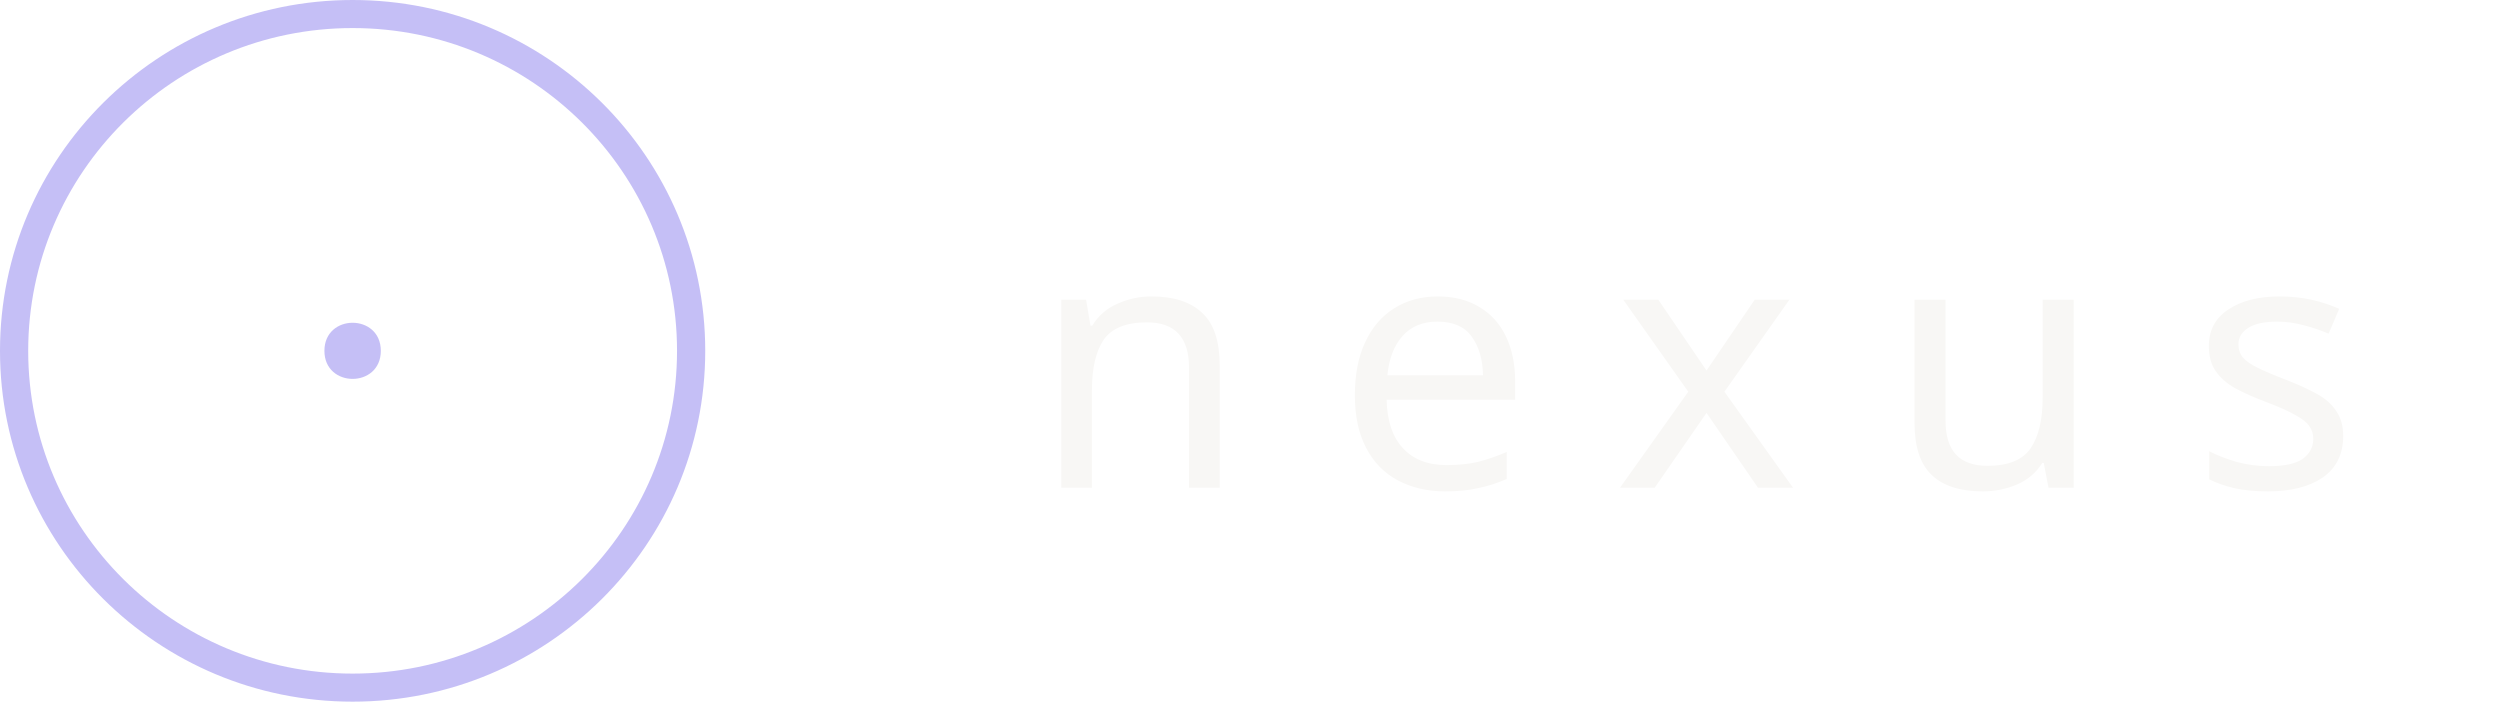
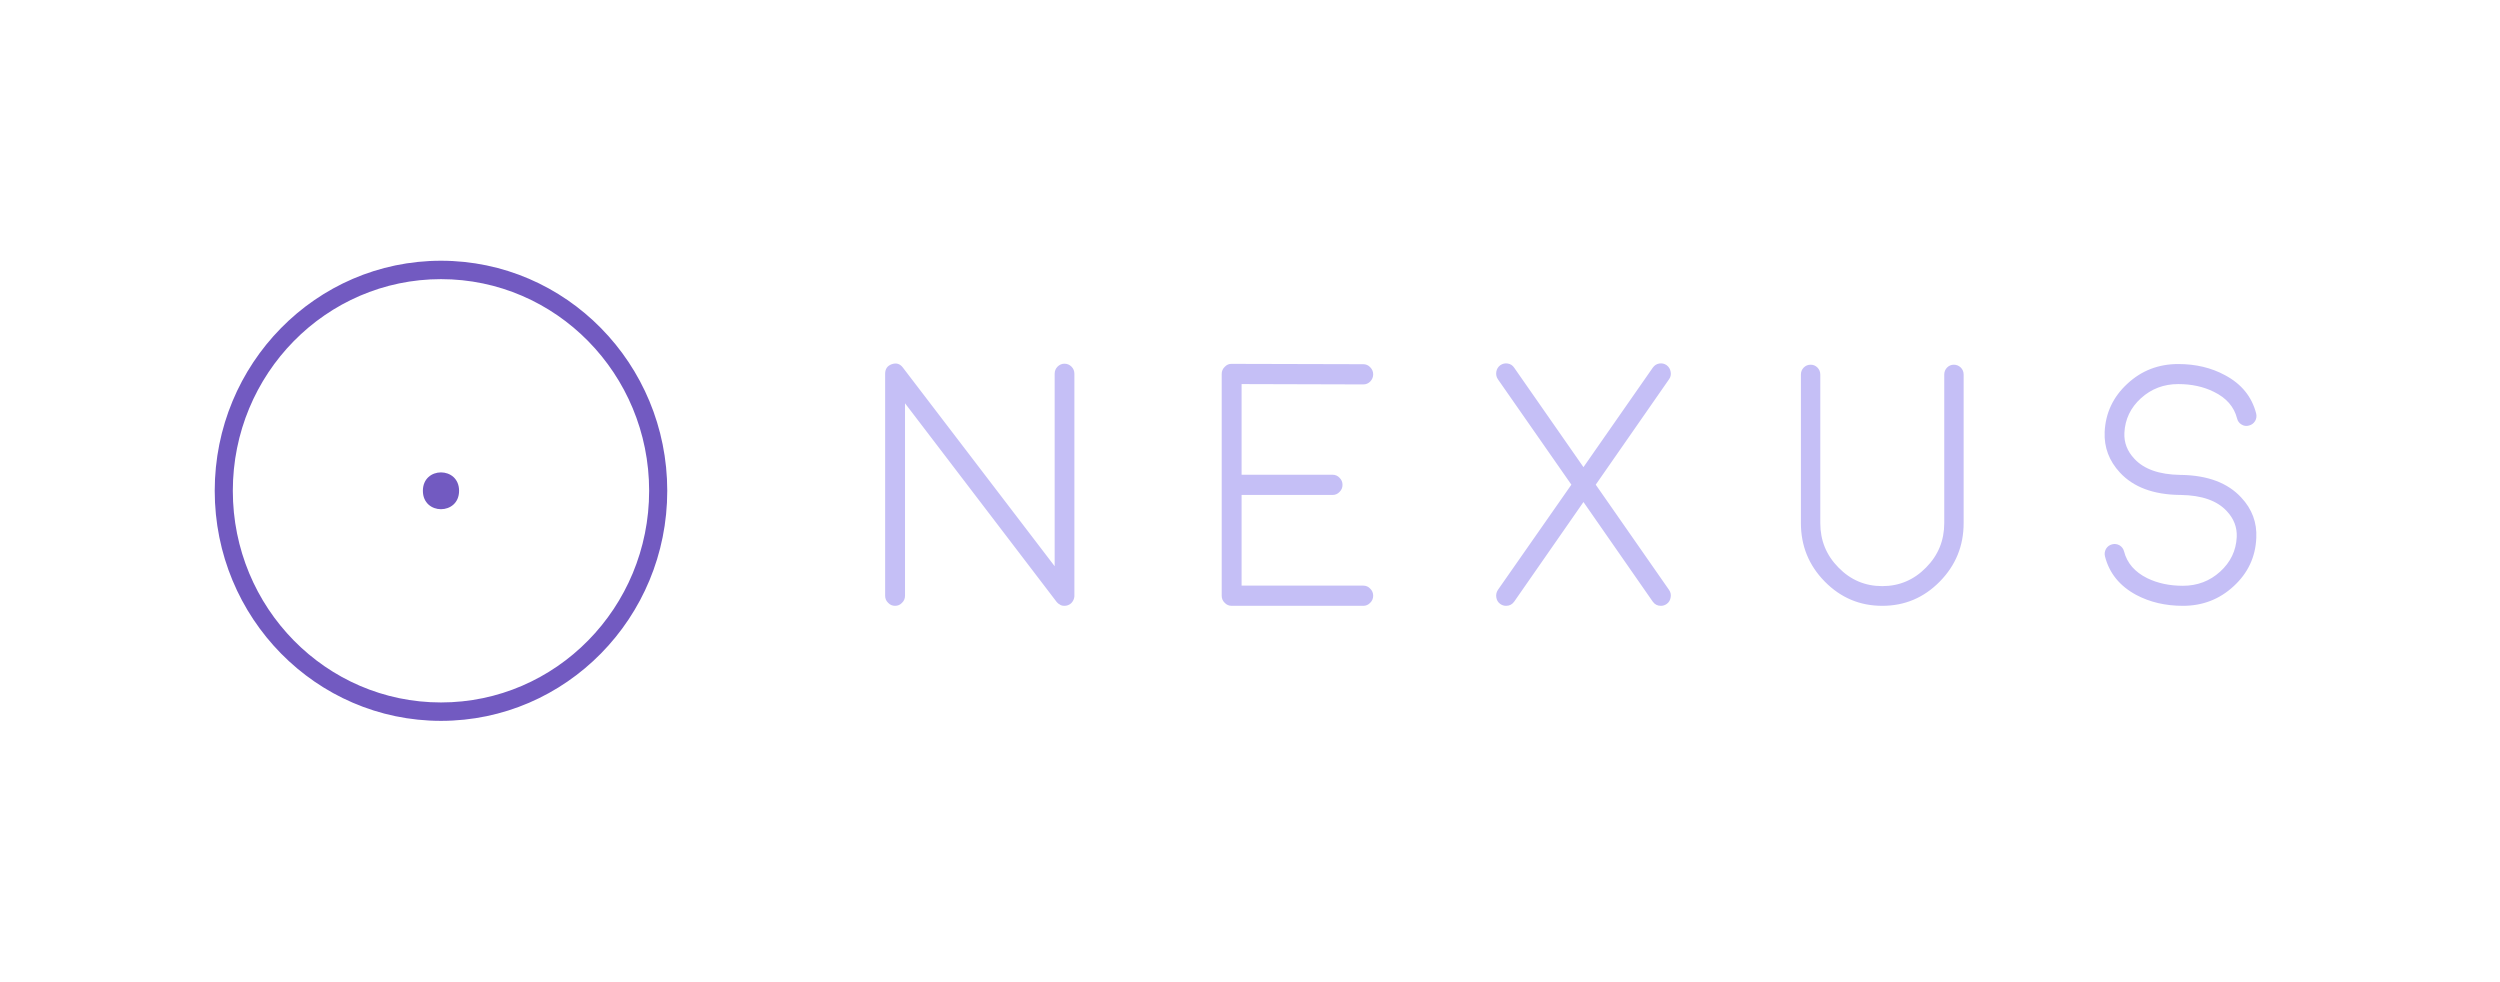
- <svg xmlns="http://www.w3.org/2000/svg" width="107px" height="31px" viewBox="0 0 107 31" version="1.1">
+ <svg xmlns="http://www.w3.org/2000/svg" width="163px" height="64px" viewBox="0 0 163 64" version="1.1">
  <defs />
-   <g id="ENS-GUI" stroke="none" stroke-width="1" fill="none" fill-rule="evenodd">
-     <g id="Desktop-HD-Copy" transform="translate(-130, -29)">
-       <g id="Rectangle-17-Copy-+-NEXUS-logo-typo-+-ABOUT----WORK----CON">
-         <g id="NEXUS-logo-typo" transform="translate(130, 29)">
-           <g id="Imported-Layers" fill="#C5BFF6">
-             <path d="M15.092,0 C6.757,0 0,6.723 0,15.016 C0,23.309 6.757,30.031 15.092,30.031 C23.427,30.031 30.184,23.309 30.184,15.016 C30.184,6.723 23.427,0 15.092,0 L15.092,0 Z M15.092,28.83 C7.423,28.83 1.207,22.646 1.207,15.016 C1.207,7.386 7.423,1.201 15.092,1.201 C22.761,1.201 28.977,7.386 28.977,15.016 C28.977,22.646 22.761,28.83 15.092,28.83 L15.092,28.83 Z" id="Fill-1" />
-             <path d="M16.299,15.016 C16.299,16.617 13.885,16.617 13.885,15.016 C13.885,13.414 16.299,13.414 16.299,15.016" id="Fill-2" />
-           </g>
-           <text id="nexus" fill="#725AC1" font-family="Moon" font-size="15" font-weight="260" letter-spacing="3.75">
-             <tspan x="44.14" y="20.875" fill="#F8F7F5">nexus</tspan>
-           </text>
+   <g id="Nexus" stroke="none" stroke-width="1" fill="none" fill-rule="evenodd">
+     <g id="nxs-logo-typo">
+       <g id="Group-Copy" transform="translate(14, 17)">
+         <g id="Imported-Layers" fill="#725AC1">
+           <path d="M14.752,0 C6.605,0 0,6.716 0,15 C0,23.284 6.605,30 14.752,30 C22.9,30 29.505,23.284 29.505,15 C29.505,6.716 22.9,0 14.752,0 L14.752,0 Z M14.752,28.8 C7.256,28.8 1.18,22.622 1.18,15 C1.18,7.378 7.256,1.2 14.752,1.2 C22.248,1.2 28.324,7.378 28.324,15 C28.324,22.622 22.248,28.8 14.752,28.8 L14.752,28.8 Z" id="Fill-1" />
+           <path d="M15.932,15 C15.932,16.6 13.572,16.6 13.572,15 C13.572,13.4 15.932,13.4 15.932,15" id="Fill-2" />
        </g>
+         <path d="M54.98,22.335 C55.002,22.35 55.016,22.361 55.023,22.368 C55.045,22.383 55.07,22.397 55.099,22.412 C55.121,22.427 55.135,22.438 55.142,22.445 C55.164,22.452 55.193,22.463 55.229,22.478 C55.257,22.485 55.272,22.489 55.272,22.489 C55.315,22.496 55.358,22.5 55.402,22.5 C55.438,22.5 55.477,22.496 55.52,22.489 C55.528,22.489 55.542,22.485 55.564,22.478 C55.592,22.471 55.618,22.463 55.639,22.456 C55.654,22.449 55.668,22.441 55.682,22.434 C55.704,22.427 55.726,22.416 55.747,22.401 C55.762,22.394 55.773,22.386 55.78,22.379 C55.809,22.357 55.816,22.35 55.801,22.357 C55.787,22.372 55.798,22.365 55.834,22.335 C55.855,22.313 55.87,22.299 55.877,22.291 C55.891,22.277 55.906,22.258 55.92,22.236 C55.935,22.214 55.945,22.196 55.953,22.181 C55.967,22.167 55.978,22.148 55.985,22.126 C55.992,22.104 55.999,22.086 56.007,22.072 C56.014,22.057 56.021,22.035 56.028,22.006 C56.035,21.984 56.039,21.965 56.039,21.951 C56.046,21.929 56.05,21.907 56.05,21.885 L56.05,21.841 L56.05,7.372 C56.05,7.189 55.989,7.035 55.866,6.91 C55.736,6.779 55.582,6.713 55.402,6.713 C55.229,6.713 55.077,6.779 54.948,6.91 C54.825,7.035 54.764,7.189 54.764,7.372 L54.764,19.918 L44.867,6.965 C44.679,6.716 44.438,6.643 44.143,6.746 C43.855,6.848 43.711,7.057 43.711,7.372 L43.711,21.841 C43.711,22.024 43.775,22.178 43.905,22.302 C44.028,22.434 44.179,22.5 44.359,22.5 C44.539,22.5 44.69,22.434 44.813,22.302 C44.942,22.178 45.007,22.024 45.007,21.841 L45.007,9.294 L54.894,22.247 C54.894,22.247 54.897,22.251 54.905,22.258 C54.912,22.266 54.915,22.269 54.915,22.269 C54.937,22.291 54.959,22.313 54.98,22.335 L54.98,22.335 Z M74.883,22.5 C75.063,22.5 75.214,22.434 75.337,22.302 C75.466,22.178 75.531,22.024 75.531,21.841 C75.531,21.658 75.466,21.504 75.337,21.379 C75.214,21.248 75.063,21.182 74.883,21.182 L66.952,21.182 L66.952,15.271 L72.884,15.271 C73.064,15.271 73.215,15.205 73.338,15.073 C73.467,14.949 73.532,14.795 73.532,14.612 C73.532,14.429 73.467,14.275 73.338,14.15 C73.215,14.019 73.064,13.953 72.884,13.953 L66.952,13.953 L66.952,8.042 L74.883,8.064 C75.063,8.064 75.214,8.002 75.337,7.877 C75.466,7.745 75.531,7.588 75.531,7.405 C75.531,7.229 75.466,7.075 75.337,6.943 C75.214,6.812 75.063,6.746 74.883,6.746 L66.304,6.724 C66.131,6.716 65.98,6.782 65.85,6.921 C65.72,7.046 65.655,7.2 65.655,7.383 L65.655,21.841 C65.655,22.024 65.72,22.178 65.85,22.302 C65.972,22.434 66.124,22.5 66.304,22.5 L74.883,22.5 Z M94.18,6.702 C94.007,6.731 93.867,6.823 93.759,6.976 L89.242,13.458 L84.726,6.976 C84.625,6.823 84.485,6.731 84.305,6.702 C84.132,6.672 83.97,6.709 83.818,6.812 C83.674,6.921 83.588,7.064 83.559,7.24 C83.53,7.423 83.566,7.588 83.667,7.734 L88.454,14.601 L83.667,21.456 C83.566,21.61 83.53,21.775 83.559,21.951 C83.588,22.134 83.674,22.277 83.818,22.379 C83.934,22.46 84.06,22.5 84.197,22.5 C84.42,22.5 84.596,22.408 84.726,22.225 L89.242,15.732 L93.759,22.225 C93.889,22.408 94.065,22.5 94.288,22.5 C94.425,22.5 94.551,22.46 94.667,22.379 C94.811,22.277 94.897,22.134 94.926,21.951 C94.962,21.775 94.926,21.61 94.818,21.456 L90.042,14.601 L94.818,7.734 C94.926,7.588 94.962,7.423 94.926,7.24 C94.897,7.064 94.811,6.921 94.667,6.812 C94.522,6.709 94.36,6.672 94.18,6.702 L94.18,6.702 Z M128.167,15.27 C128.176,15.271 128.185,15.271 128.194,15.271 C129.563,15.293 130.56,15.645 131.187,16.326 C131.648,16.816 131.864,17.38 131.835,18.018 C131.792,18.904 131.432,19.655 130.755,20.27 C130.078,20.885 129.267,21.193 128.324,21.193 C127.452,21.193 126.678,21.028 126.001,20.698 C125.187,20.295 124.683,19.713 124.488,18.951 C124.445,18.783 124.348,18.651 124.196,18.556 C124.038,18.468 123.876,18.446 123.71,18.49 C123.537,18.534 123.404,18.633 123.31,18.787 C123.224,18.948 123.202,19.113 123.246,19.281 C123.526,20.372 124.204,21.207 125.277,21.786 C126.17,22.262 127.186,22.5 128.324,22.5 C129.613,22.5 130.719,22.072 131.641,21.215 C132.57,20.358 133.06,19.31 133.11,18.073 C133.161,17.069 132.833,16.19 132.127,15.436 C131.248,14.484 129.945,13.993 128.216,13.964 C128.201,13.964 128.187,13.964 128.173,13.965 C128.166,13.964 128.158,13.964 128.151,13.964 C126.782,13.942 125.785,13.59 125.158,12.909 C124.697,12.418 124.481,11.858 124.51,11.228 C124.553,10.334 124.913,9.58 125.59,8.965 C126.267,8.35 127.078,8.042 128.021,8.042 C128.893,8.042 129.667,8.21 130.344,8.547 C131.158,8.943 131.663,9.521 131.857,10.283 C131.9,10.459 131.997,10.591 132.149,10.679 C132.3,10.774 132.462,10.796 132.635,10.745 C132.808,10.701 132.941,10.602 133.035,10.448 C133.121,10.294 133.143,10.129 133.1,9.954 C132.819,8.862 132.142,8.031 131.068,7.46 C130.175,6.976 129.159,6.735 128.021,6.735 C126.732,6.735 125.626,7.163 124.704,8.02 C123.775,8.877 123.282,9.924 123.224,11.162 C123.181,12.166 123.512,13.048 124.218,13.81 C125.097,14.762 126.401,15.249 128.129,15.271 L128.14,15.271 C128.149,15.271 128.158,15.271 128.167,15.27 Z M112.948,6.965 C112.826,7.09 112.765,7.244 112.765,7.427 L112.765,17.106 C112.765,18.241 112.369,19.208 111.576,20.006 C110.784,20.812 109.833,21.215 108.724,21.215 C107.607,21.215 106.656,20.812 105.871,20.006 C105.079,19.208 104.683,18.241 104.683,17.106 L104.683,7.427 C104.683,7.244 104.621,7.09 104.499,6.965 C104.377,6.841 104.229,6.779 104.056,6.779 C103.876,6.779 103.725,6.841 103.602,6.965 C103.48,7.09 103.419,7.244 103.419,7.427 L103.419,17.106 C103.419,18.593 103.937,19.863 104.974,20.918 C106.012,21.973 107.261,22.5 108.724,22.5 C110.186,22.5 111.436,21.973 112.473,20.918 C113.51,19.863 114.029,18.593 114.029,17.106 L114.029,7.427 C114.029,7.244 113.968,7.09 113.845,6.965 C113.716,6.841 113.564,6.779 113.391,6.779 C113.219,6.779 113.071,6.841 112.948,6.965 Z" id="nexus" fill="#C5BFF6" />
      </g>
    </g>
  </g>
</svg>
